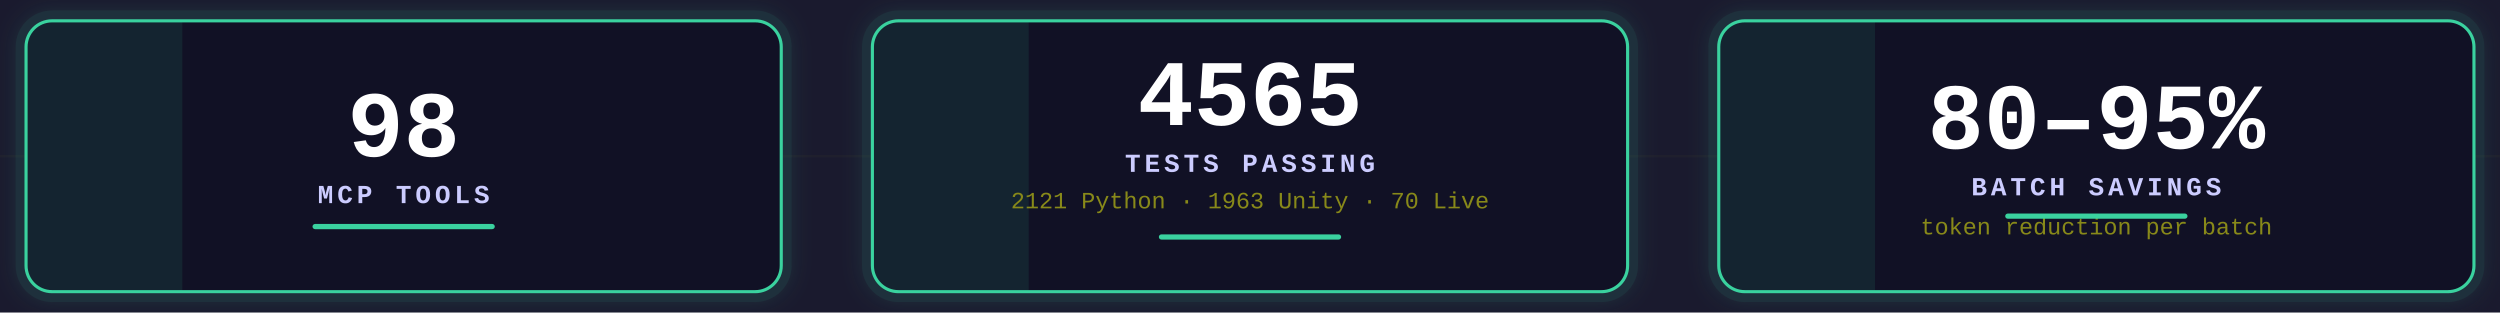
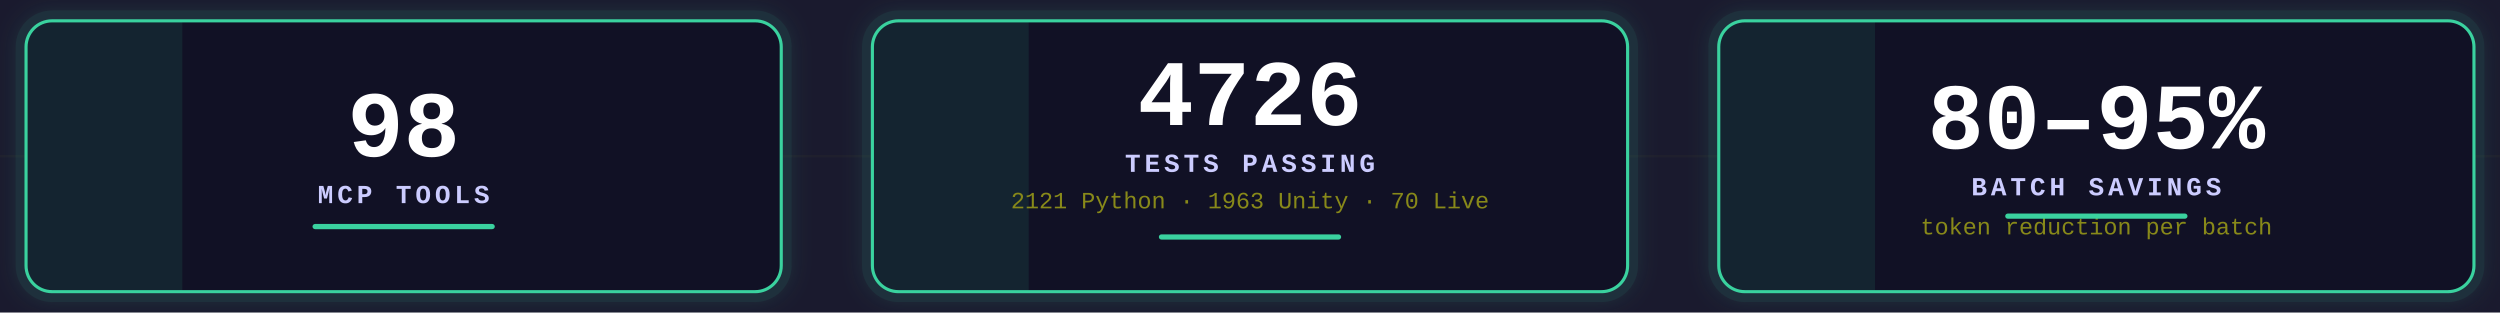
- <svg xmlns="http://www.w3.org/2000/svg" viewBox="0 0 960 120" width="960" height="120" role="img" aria-label="Unity MCP stats: 98 MCP tools, 4565 Tests (2333 Python + 2152 Unity + 80 Live), 80-95% Batch Savings">
+ <svg xmlns="http://www.w3.org/2000/svg" viewBox="0 0 960 120" width="960" height="120" role="img" aria-label="Unity MCP stats: 98 MCP tools, 4726 Tests (2364 Python + 2282 Unity + 80 Live), 80-95% Batch Savings">
  <defs>
    <filter id="sg" x="-25%" y="-30%" width="150%" height="160%">
      <feGaussianBlur stdDeviation="4" result="b" />
      <feMerge>
        <feMergeNode in="b" />
        <feMergeNode in="SourceGraphic" />
      </feMerge>
    </filter>
    <clipPath id="c1">
      <rect x="10" y="8" width="290" height="104" rx="10" />
    </clipPath>
    <clipPath id="c2">
      <rect x="335" y="8" width="290" height="104" rx="10" />
    </clipPath>
    <clipPath id="c3">
      <rect x="660" y="8" width="290" height="104" rx="10" />
    </clipPath>
  </defs>
  <rect width="960" height="120" fill="#1a1a2e" />
  <line x1="0" y1="60" x2="960" y2="60" stroke="#888919" stroke-opacity="0.05" stroke-width="1" />
  <rect x="10" y="8" width="290" height="104" rx="10" fill="none" stroke="#3ad29f" stroke-width="8" opacity="0.12" filter="url(#sg)">
    <animate attributeName="opacity" values="0.25;0.7;0.25" dur="3s" repeatCount="indefinite" begin="0s" />
  </rect>
  <rect x="10" y="8" width="290" height="104" rx="10" fill="#111125" />
  <rect x="10" y="8" width="290" height="104" rx="10" fill="none" stroke="#3ad29f" stroke-width="1.2" />
  <g clip-path="url(#c1)">
    <rect x="10" y="8" width="60" height="104" fill="#3ad29f" fill-opacity="0.10">
      <animateTransform attributeName="transform" type="translate" values="-100,0;400,0" dur="3s" repeatCount="indefinite" begin="0s" />
    </rect>
  </g>
  <text x="155" y="60" text-anchor="middle" font-family="ui-monospace,SFMono-Regular,'SF Mono',Menlo,Consolas,'Liberation Mono',monospace" font-size="36" font-weight="700" fill="#ffffff">98</text>
  <text x="155" y="78" text-anchor="middle" font-family="ui-monospace,SFMono-Regular,'SF Mono',Menlo,Consolas,'Liberation Mono',monospace" font-size="10" font-weight="700" fill="#ccccff" letter-spacing="1.5">MCP TOOLS</text>
  <rect x="120" y="86" width="70" height="2" rx="1" fill="#3ad29f">
    <animate attributeName="opacity" values="0.6;1;0.6" dur="2s" repeatCount="indefinite" begin="0s" />
  </rect>
  <rect x="335" y="8" width="290" height="104" rx="10" fill="none" stroke="#3ad29f" stroke-width="8" opacity="0.12" filter="url(#sg)">
    <animate attributeName="opacity" values="0.25;0.7;0.25" dur="3s" repeatCount="indefinite" begin="0.6s" />
  </rect>
  <rect x="335" y="8" width="290" height="104" rx="10" fill="#111125" />
  <rect x="335" y="8" width="290" height="104" rx="10" fill="none" stroke="#3ad29f" stroke-width="1.2" />
  <g clip-path="url(#c2)">
    <rect x="335" y="8" width="60" height="104" fill="#3ad29f" fill-opacity="0.10">
      <animateTransform attributeName="transform" type="translate" values="-100,0;400,0" dur="3s" repeatCount="indefinite" begin="0.5s" />
    </rect>
  </g>
-   <text x="480" y="48" text-anchor="middle" font-family="ui-monospace,SFMono-Regular,'SF Mono',Menlo,Consolas,'Liberation Mono',monospace" font-size="36" font-weight="700" fill="#ffffff">4565</text>
+   <text x="480" y="48" text-anchor="middle" font-family="ui-monospace,SFMono-Regular,'SF Mono',Menlo,Consolas,'Liberation Mono',monospace" font-size="36" font-weight="700" fill="#ffffff">4726</text>
  <text x="480" y="66" text-anchor="middle" font-family="ui-monospace,SFMono-Regular,'SF Mono',Menlo,Consolas,'Liberation Mono',monospace" font-size="10" font-weight="700" fill="#ccccff" letter-spacing="1.5">TESTS PASSING</text>
  <text x="480" y="80" text-anchor="middle" font-family="ui-monospace,SFMono-Regular,'SF Mono',Menlo,Consolas,'Liberation Mono',monospace" font-size="9" fill="#888919">2121 Python · 1963 Unity · 70 Live</text>
  <rect x="445" y="90" width="70" height="2" rx="1" fill="#3ad29f">
    <animate attributeName="opacity" values="0.6;1;0.6" dur="2s" repeatCount="indefinite" begin="0.4s" />
  </rect>
  <rect x="660" y="8" width="290" height="104" rx="10" fill="none" stroke="#3ad29f" stroke-width="8" opacity="0.12" filter="url(#sg)">
    <animate attributeName="opacity" values="0.25;0.7;0.25" dur="3s" repeatCount="indefinite" begin="1.2s" />
  </rect>
  <rect x="660" y="8" width="290" height="104" rx="10" fill="#111125" />
  <rect x="660" y="8" width="290" height="104" rx="10" fill="none" stroke="#3ad29f" stroke-width="1.2" />
  <g clip-path="url(#c3)">
    <rect x="660" y="8" width="60" height="104" fill="#3ad29f" fill-opacity="0.10">
      <animateTransform attributeName="transform" type="translate" values="-100,0;400,0" dur="3s" repeatCount="indefinite" begin="1.0s" />
    </rect>
  </g>
  <text x="805" y="57" text-anchor="middle" font-family="ui-monospace,SFMono-Regular,'SF Mono',Menlo,Consolas,'Liberation Mono',monospace" font-size="36" font-weight="700" fill="#ffffff">80–95%</text>
  <text x="805" y="75" text-anchor="middle" font-family="ui-monospace,SFMono-Regular,'SF Mono',Menlo,Consolas,'Liberation Mono',monospace" font-size="10" font-weight="700" fill="#ccccff" letter-spacing="1.5">BATCH SAVINGS</text>
  <text x="805" y="90" text-anchor="middle" font-family="ui-monospace,SFMono-Regular,'SF Mono',Menlo,Consolas,'Liberation Mono',monospace" font-size="9" fill="#888919">token reduction per batch</text>
  <rect x="770" y="82" width="70" height="2" rx="1" fill="#3ad29f">
    <animate attributeName="opacity" values="0.6;1;0.6" dur="2s" repeatCount="indefinite" begin="0.8s" />
  </rect>
</svg>
